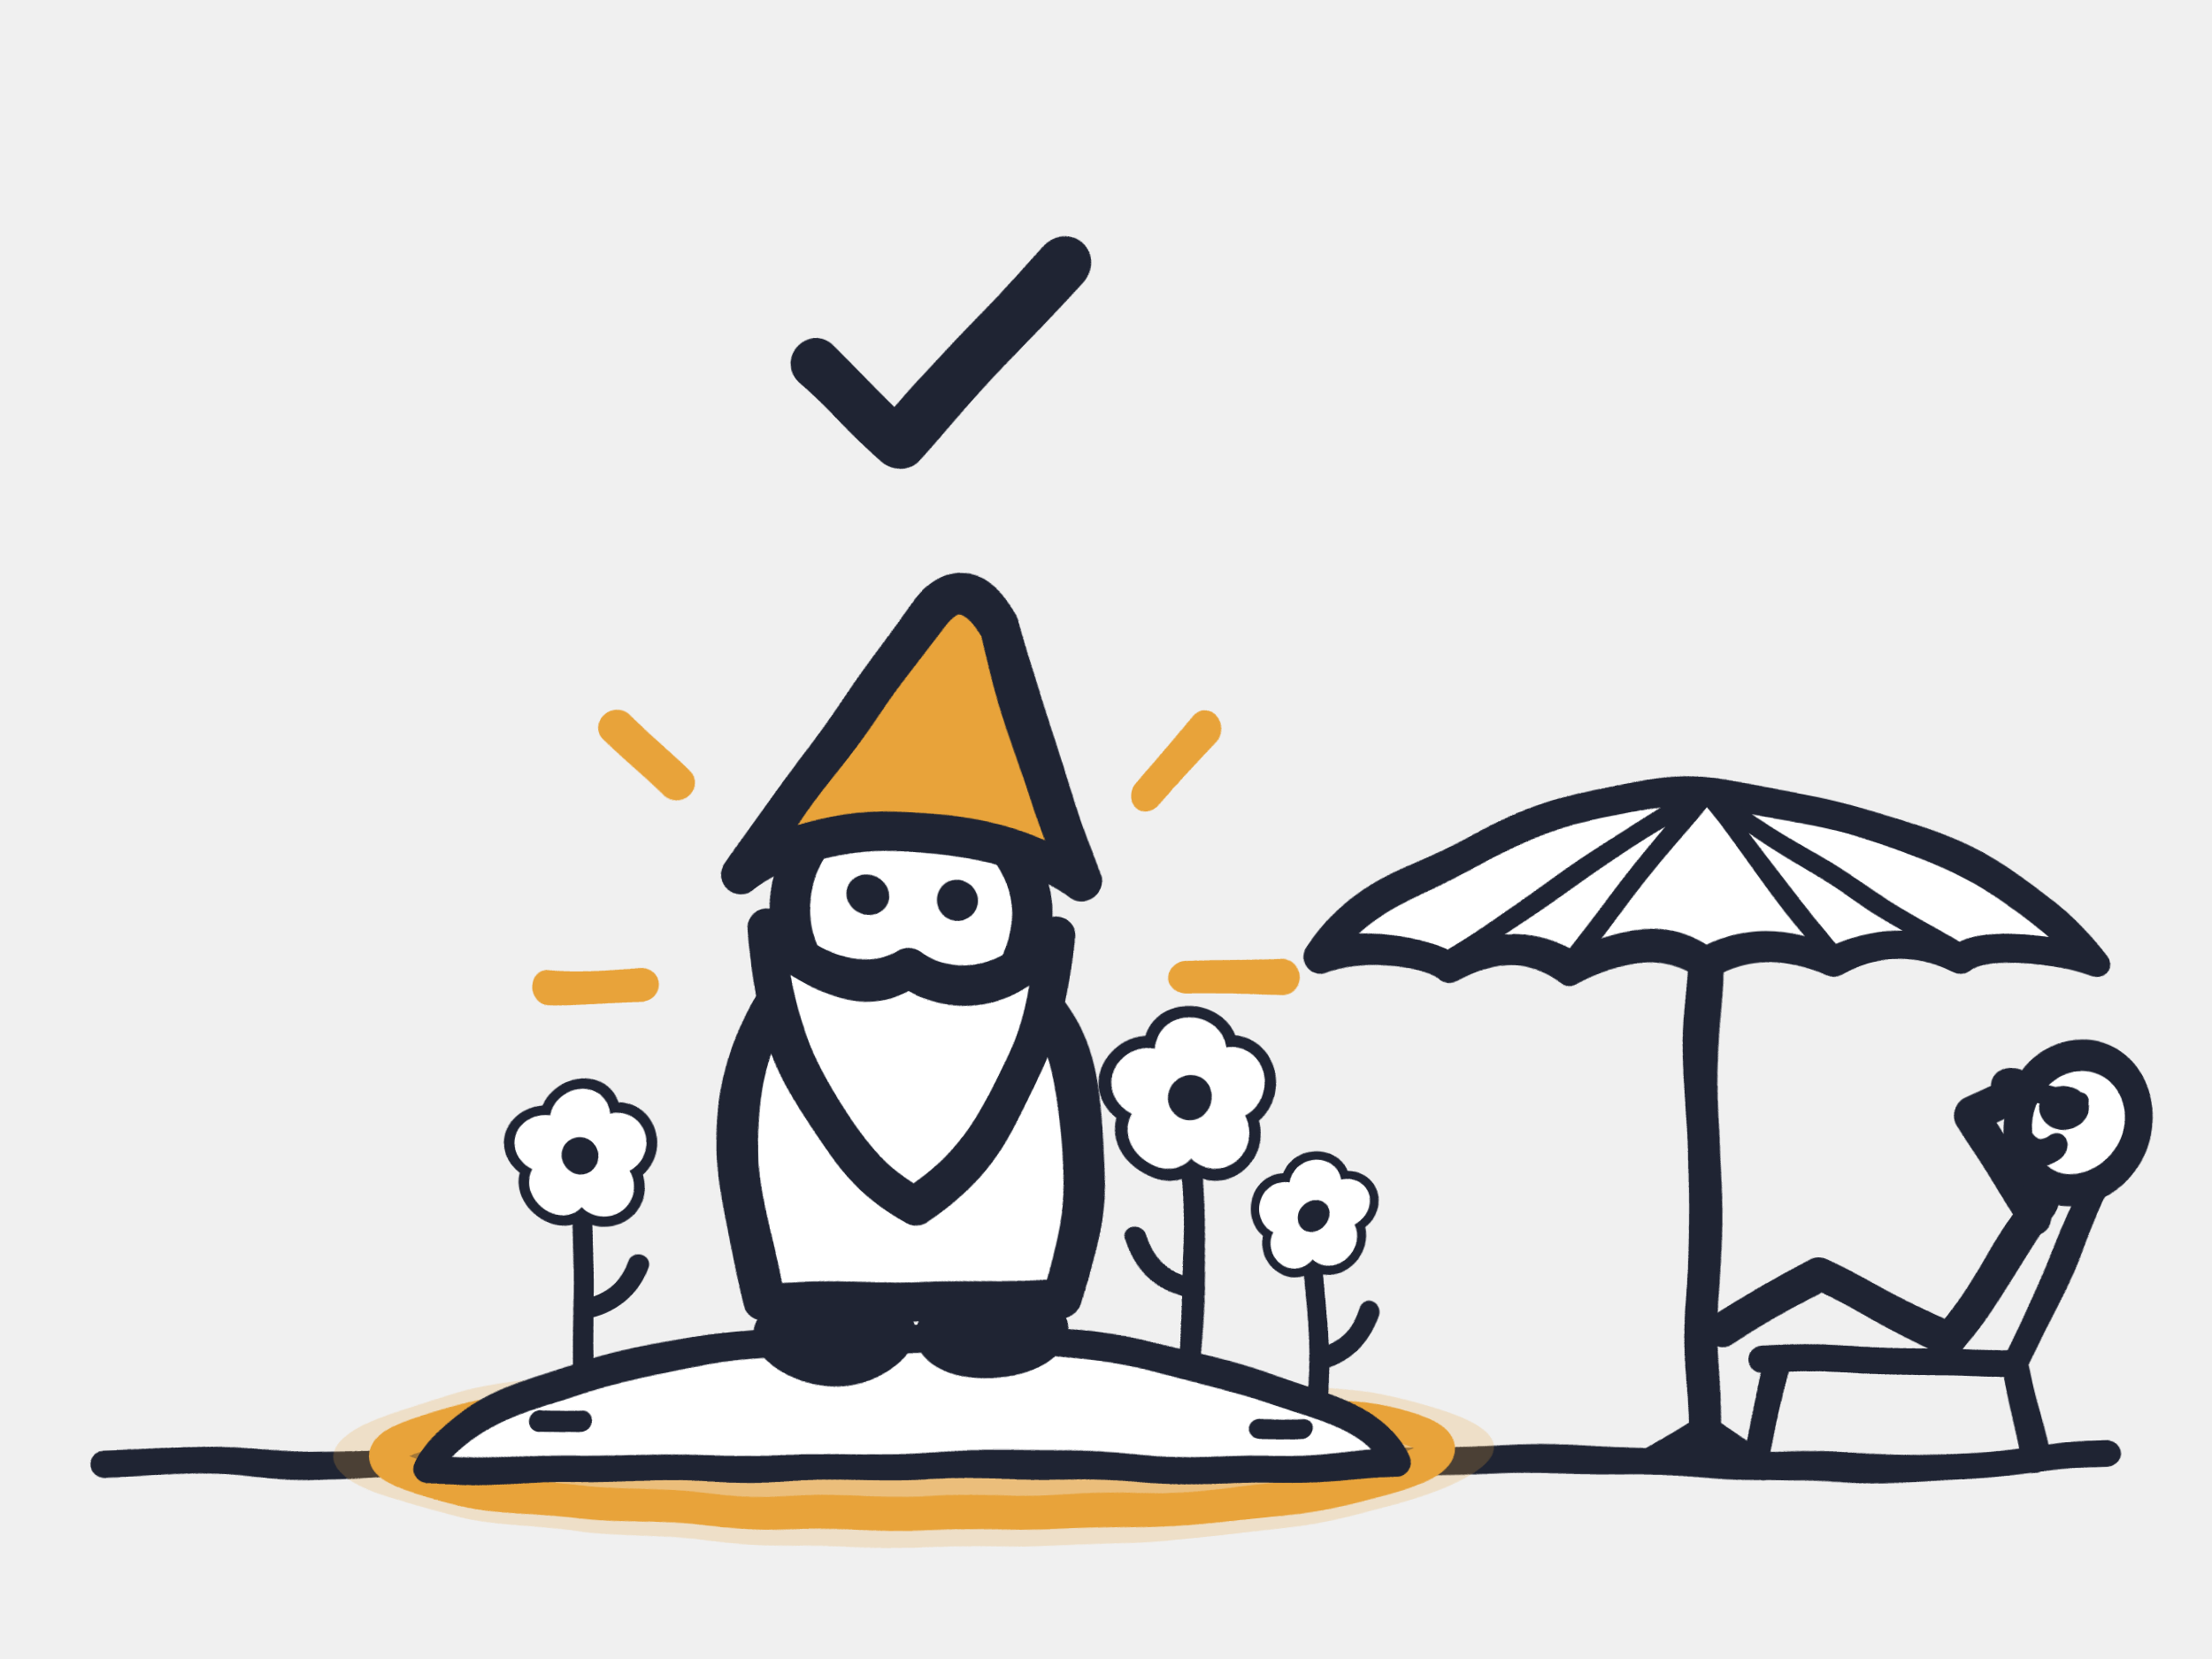
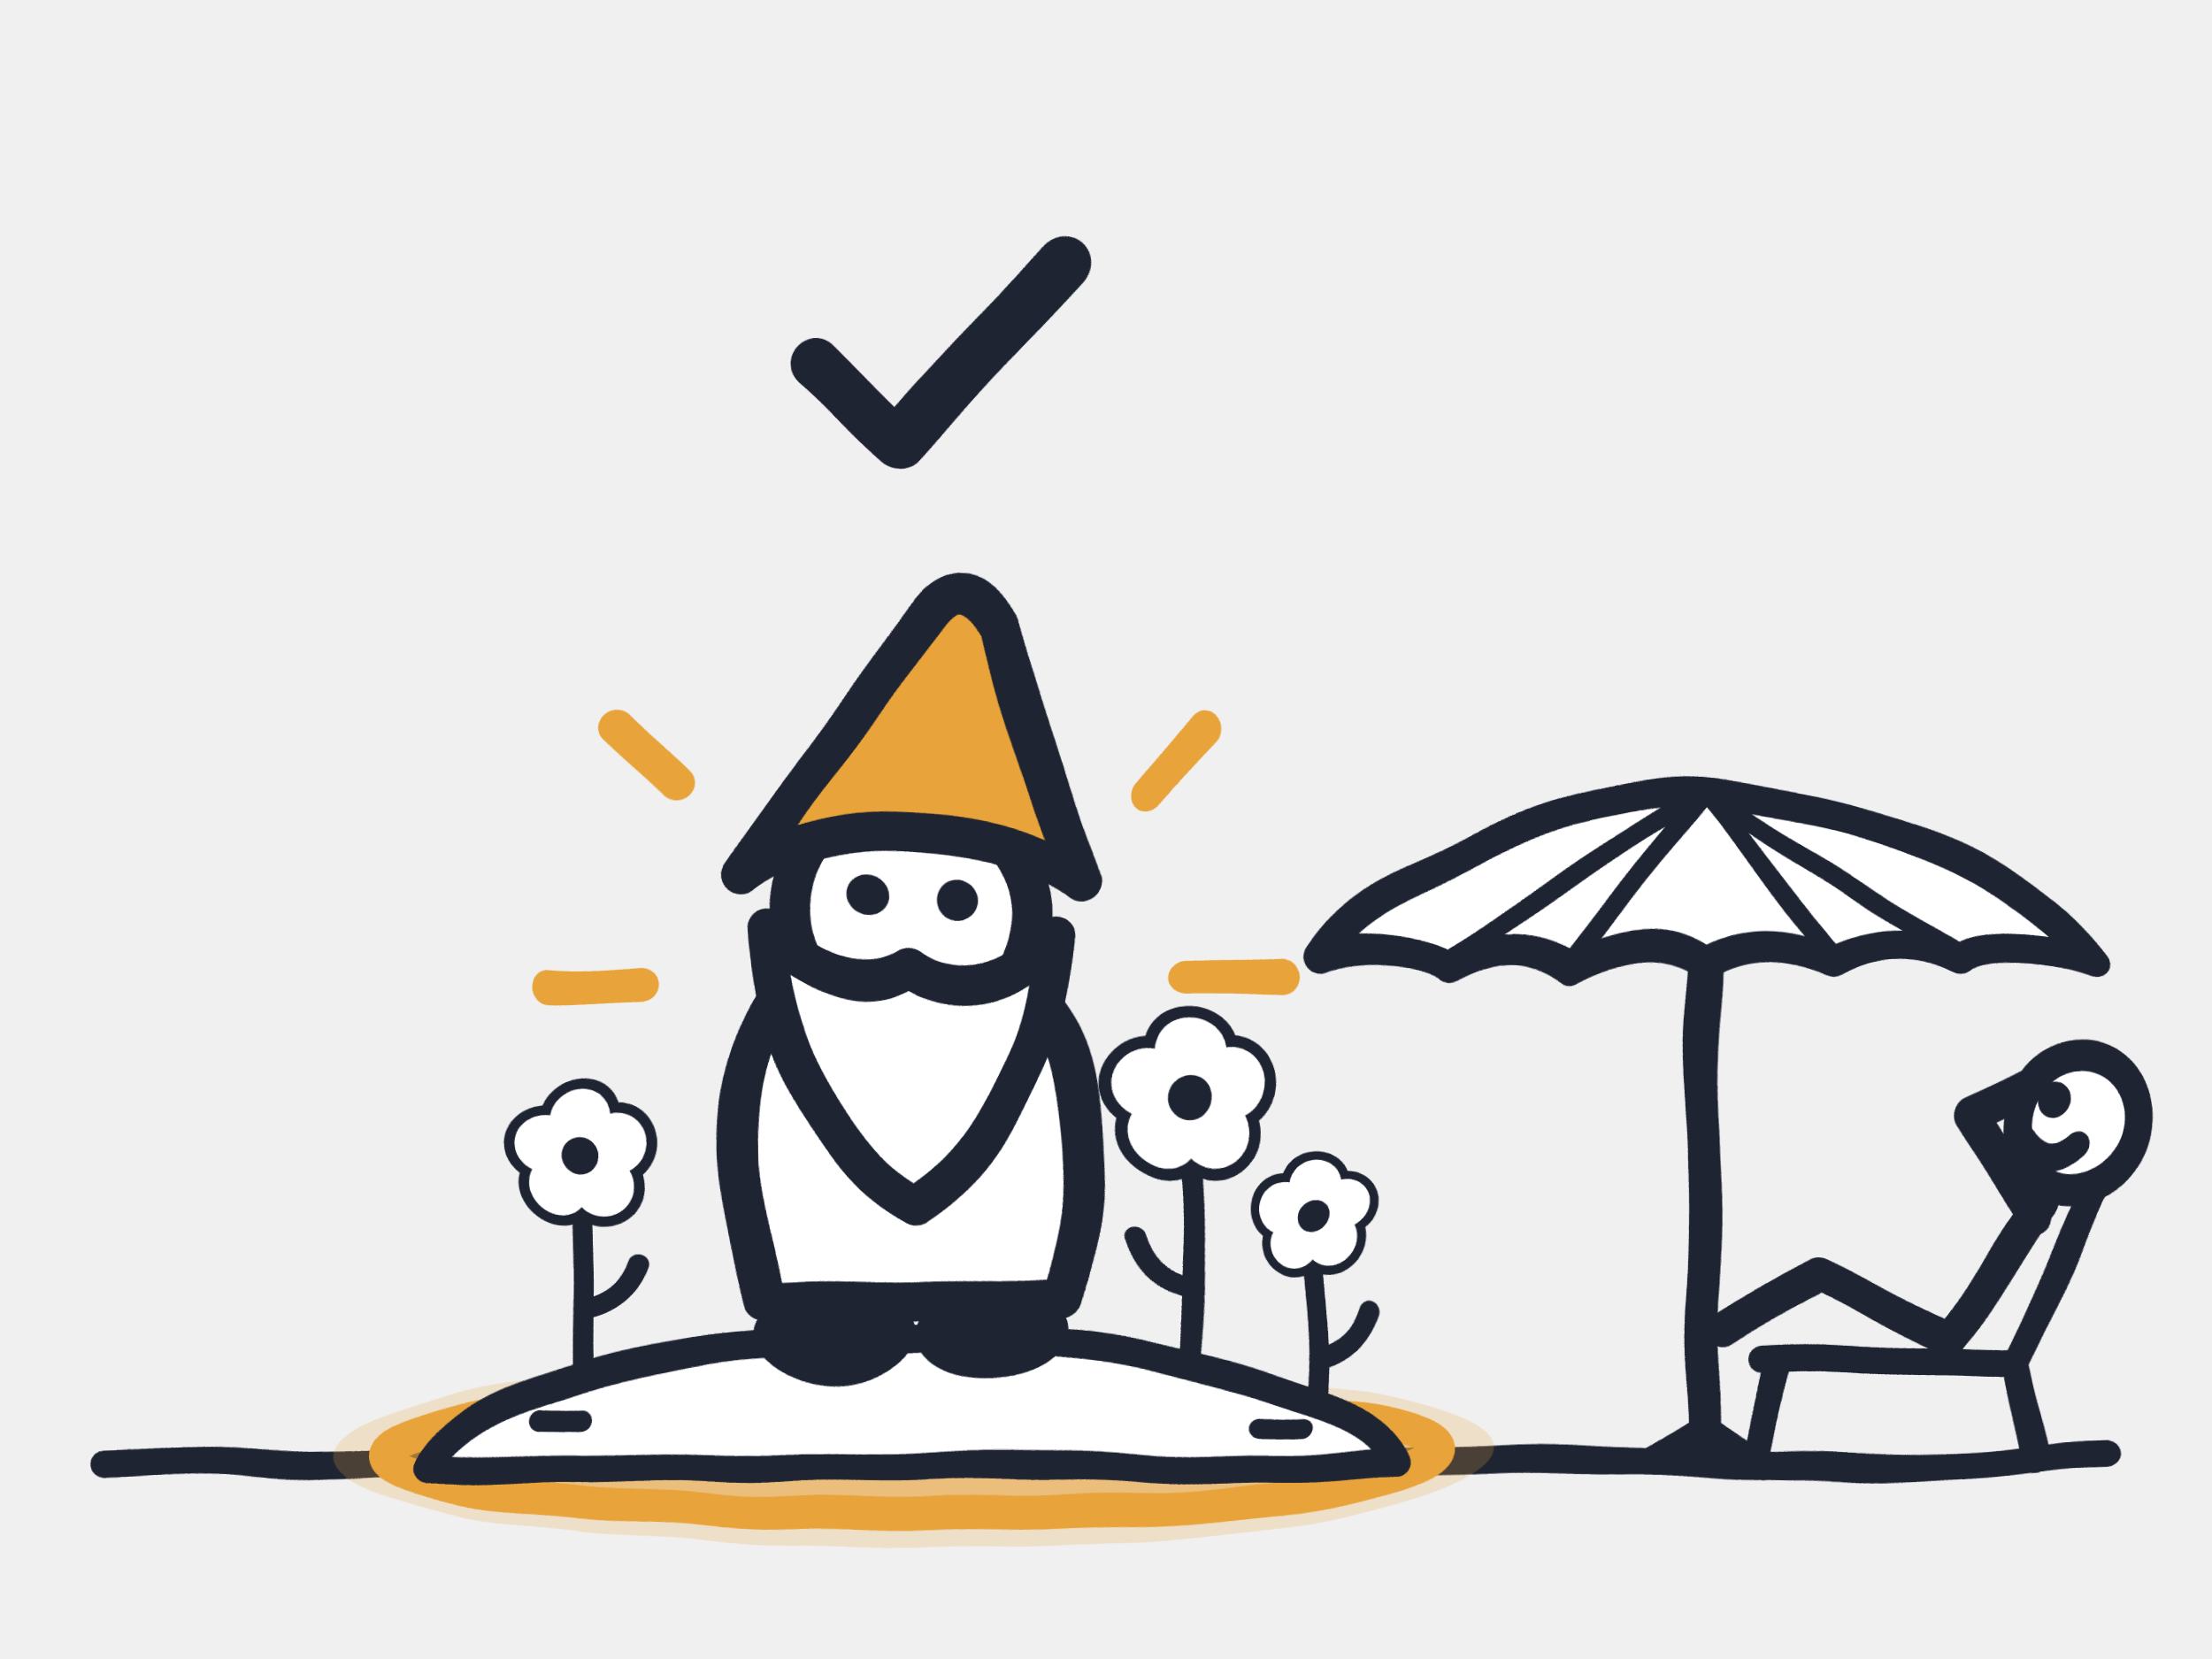
<svg xmlns="http://www.w3.org/2000/svg" viewBox="0 0 320 240" width="320" height="240">
  <defs>
    <filter id="m4-w" filterUnits="userSpaceOnUse" x="0" y="0" width="320" height="240">
      <feTurbulence type="fractalNoise" baseFrequency="0.03" numOctaves="2" seed="27" result="n" />
      <feDisplacementMap in="SourceGraphic" in2="n" scale="4" xChannelSelector="R" yChannelSelector="G" />
    </filter>
    <style>
      .k{fill:none;stroke:#1f2433;stroke-width:6;stroke-linecap:round;stroke-linejoin:round}
      .t{stroke-width:4}
      .f{stroke-width:3}
      .w{fill:#fff;stroke:#1f2433;stroke-width:5;stroke-linejoin:round}
      .a{fill:#e8a33a;stroke:#1f2433;stroke-width:5;stroke-linejoin:round}
      .i{fill:#1f2433}
      .o{fill:none;stroke:#e8a33a;stroke-width:5;stroke-linecap:round}
      .bg .k{stroke-width:9}
      .bg .t{stroke-width:7}
      .bg .f{stroke-width:5}
      .bg .w{stroke-width:8}
    </style>
    <g id="m4-g">
      <ellipse class="i" cx="-10" cy="-5" rx="10" ry="6" />
      <ellipse class="i" cx="10" cy="-5" rx="10" ry="6" />
      <path class="w" d="M-19 -9C-24 -26 -23 -40 -16 -48H16C23 -40 24 -26 19 -9Z" />
      <circle class="w" cx="0" cy="-58" r="15" />
      <path class="w" d="M-18 -56C-12 -48 -4 -48 0 -51C4 -48 12 -48 18 -56C18 -37 8 -26 0 -21C-8 -26 -18 -37 -18 -56Z" />
      <path class="a" d="M-21 -63C-12 -70 12 -70 21 -63L10 -94Q5 -101 1 -95Z" />
      <circle class="i" cx="-5.5" cy="-60" r="2.6" />
      <circle class="i" cx="5.5" cy="-60" r="2.6" />
    </g>
    <g id="m4-fl">
      <g fill="#fff" stroke="#1f2433" stroke-width="3">
        <circle cx="0" cy="-5.5" r="4.5" />
        <circle cx="5.2" cy="-1.7" r="4.5" />
        <circle cx="3.2" cy="4.4" r="4.5" />
        <circle cx="-3.2" cy="4.4" r="4.5" />
        <circle cx="-5.2" cy="-1.7" r="4.5" />
      </g>
      <g fill="#fff">
        <circle cx="0" cy="-5.5" r="4.5" />
        <circle cx="5.2" cy="-1.7" r="4.5" />
        <circle cx="3.2" cy="4.4" r="4.5" />
        <circle cx="-3.2" cy="4.4" r="4.5" />
        <circle cx="-5.2" cy="-1.7" r="4.5" />
      </g>
      <circle class="i" r="2.8" />
    </g>
  </defs>
  <g filter="url(#m4-w)">
    <path class="k t" d="M16 212C96 209 210 214 304 211" />
    <ellipse cx="132" cy="210" rx="84" ry="14" fill="#e8a33a" opacity=".22" />
    <ellipse cx="132" cy="210" rx="76" ry="9" fill="#e8a33a" opacity=".55" />
    <ellipse cx="132" cy="210" rx="76" ry="9" class="o" />
    <path class="o" d="M98 114l-9-9M166 114l9-9M92 142h-13M172 142h13" />
    <path class="k f" d="M84 202V170M172 200V162M190 204V178" />
    <path class="k f" d="M84 190q6-1 8-7M172 186q-6-1-8-7M190 196q6-1 8-6" />
    <use href="#m4-fl" transform="translate(84 167)" />
    <use href="#m4-fl" transform="translate(172 159) scale(1.1)" />
    <use href="#m4-fl" transform="translate(190 176) scale(.85)" />
    <path class="w" d="M62 212C72 188 192 188 202 212Z" style="stroke-width:4" />
    <path class="k f" d="M78 205h6M182 206h6" />
    <use href="#m4-g" transform="translate(132 199) scale(1.15)" />
    <path class="k" d="M118 52l12 12l24-26" style="stroke-width:8" />
    <g class="bg" transform="translate(250 212) scale(-.55 .55) translate(-135.5 -212)">
      <path class="k" d="M142 60V206" />
      <path class="k t" d="M126 212L142 202L158 212" />
      <g transform="translate(-16 0)">
        <path class="w" d="M56 80C76 50 128 36 158 36C188 36 240 50 260 80C246 75 232 75 226 80C214 74 202 74 192 80C180 74 168 74 158 80C148 74 136 74 124 80C114 74 102 74 90 80C84 75 70 75 56 80Z" />
        <path class="k f" d="M158 36L124 78M158 36L192 78M158 36L90 78M158 36L226 78" />
      </g>
      <path class="k t" d="M30 122L60 184H126M60 184L54 211M122 184L128 211" />
      <path class="k" d="M78 178L112 162L136 176" />
      <path class="k" d="M78 178L52 142" />
      <path class="k" d="M54 146L74 120L44 106" />
      <circle class="w" cx="44" cy="122" r="17" />
-       <path class="k f" d="M44 117L64 112" />
-       <ellipse class="i" cx="48" cy="118" rx="7" ry="5.5" transform="rotate(-14 49 117)" />
-       <ellipse class="i" cx="62" cy="114" rx="7" ry="5.5" transform="rotate(-14 60 114)" />
-       <path class="k t" d="M50 128q5 3 9-1" />
+       <circle class="i" cx="51" cy="116" r="4.6" />
+       <path class="k t" d="M44 128q8 6 15-2" />
    </g>
  </g>
</svg>
